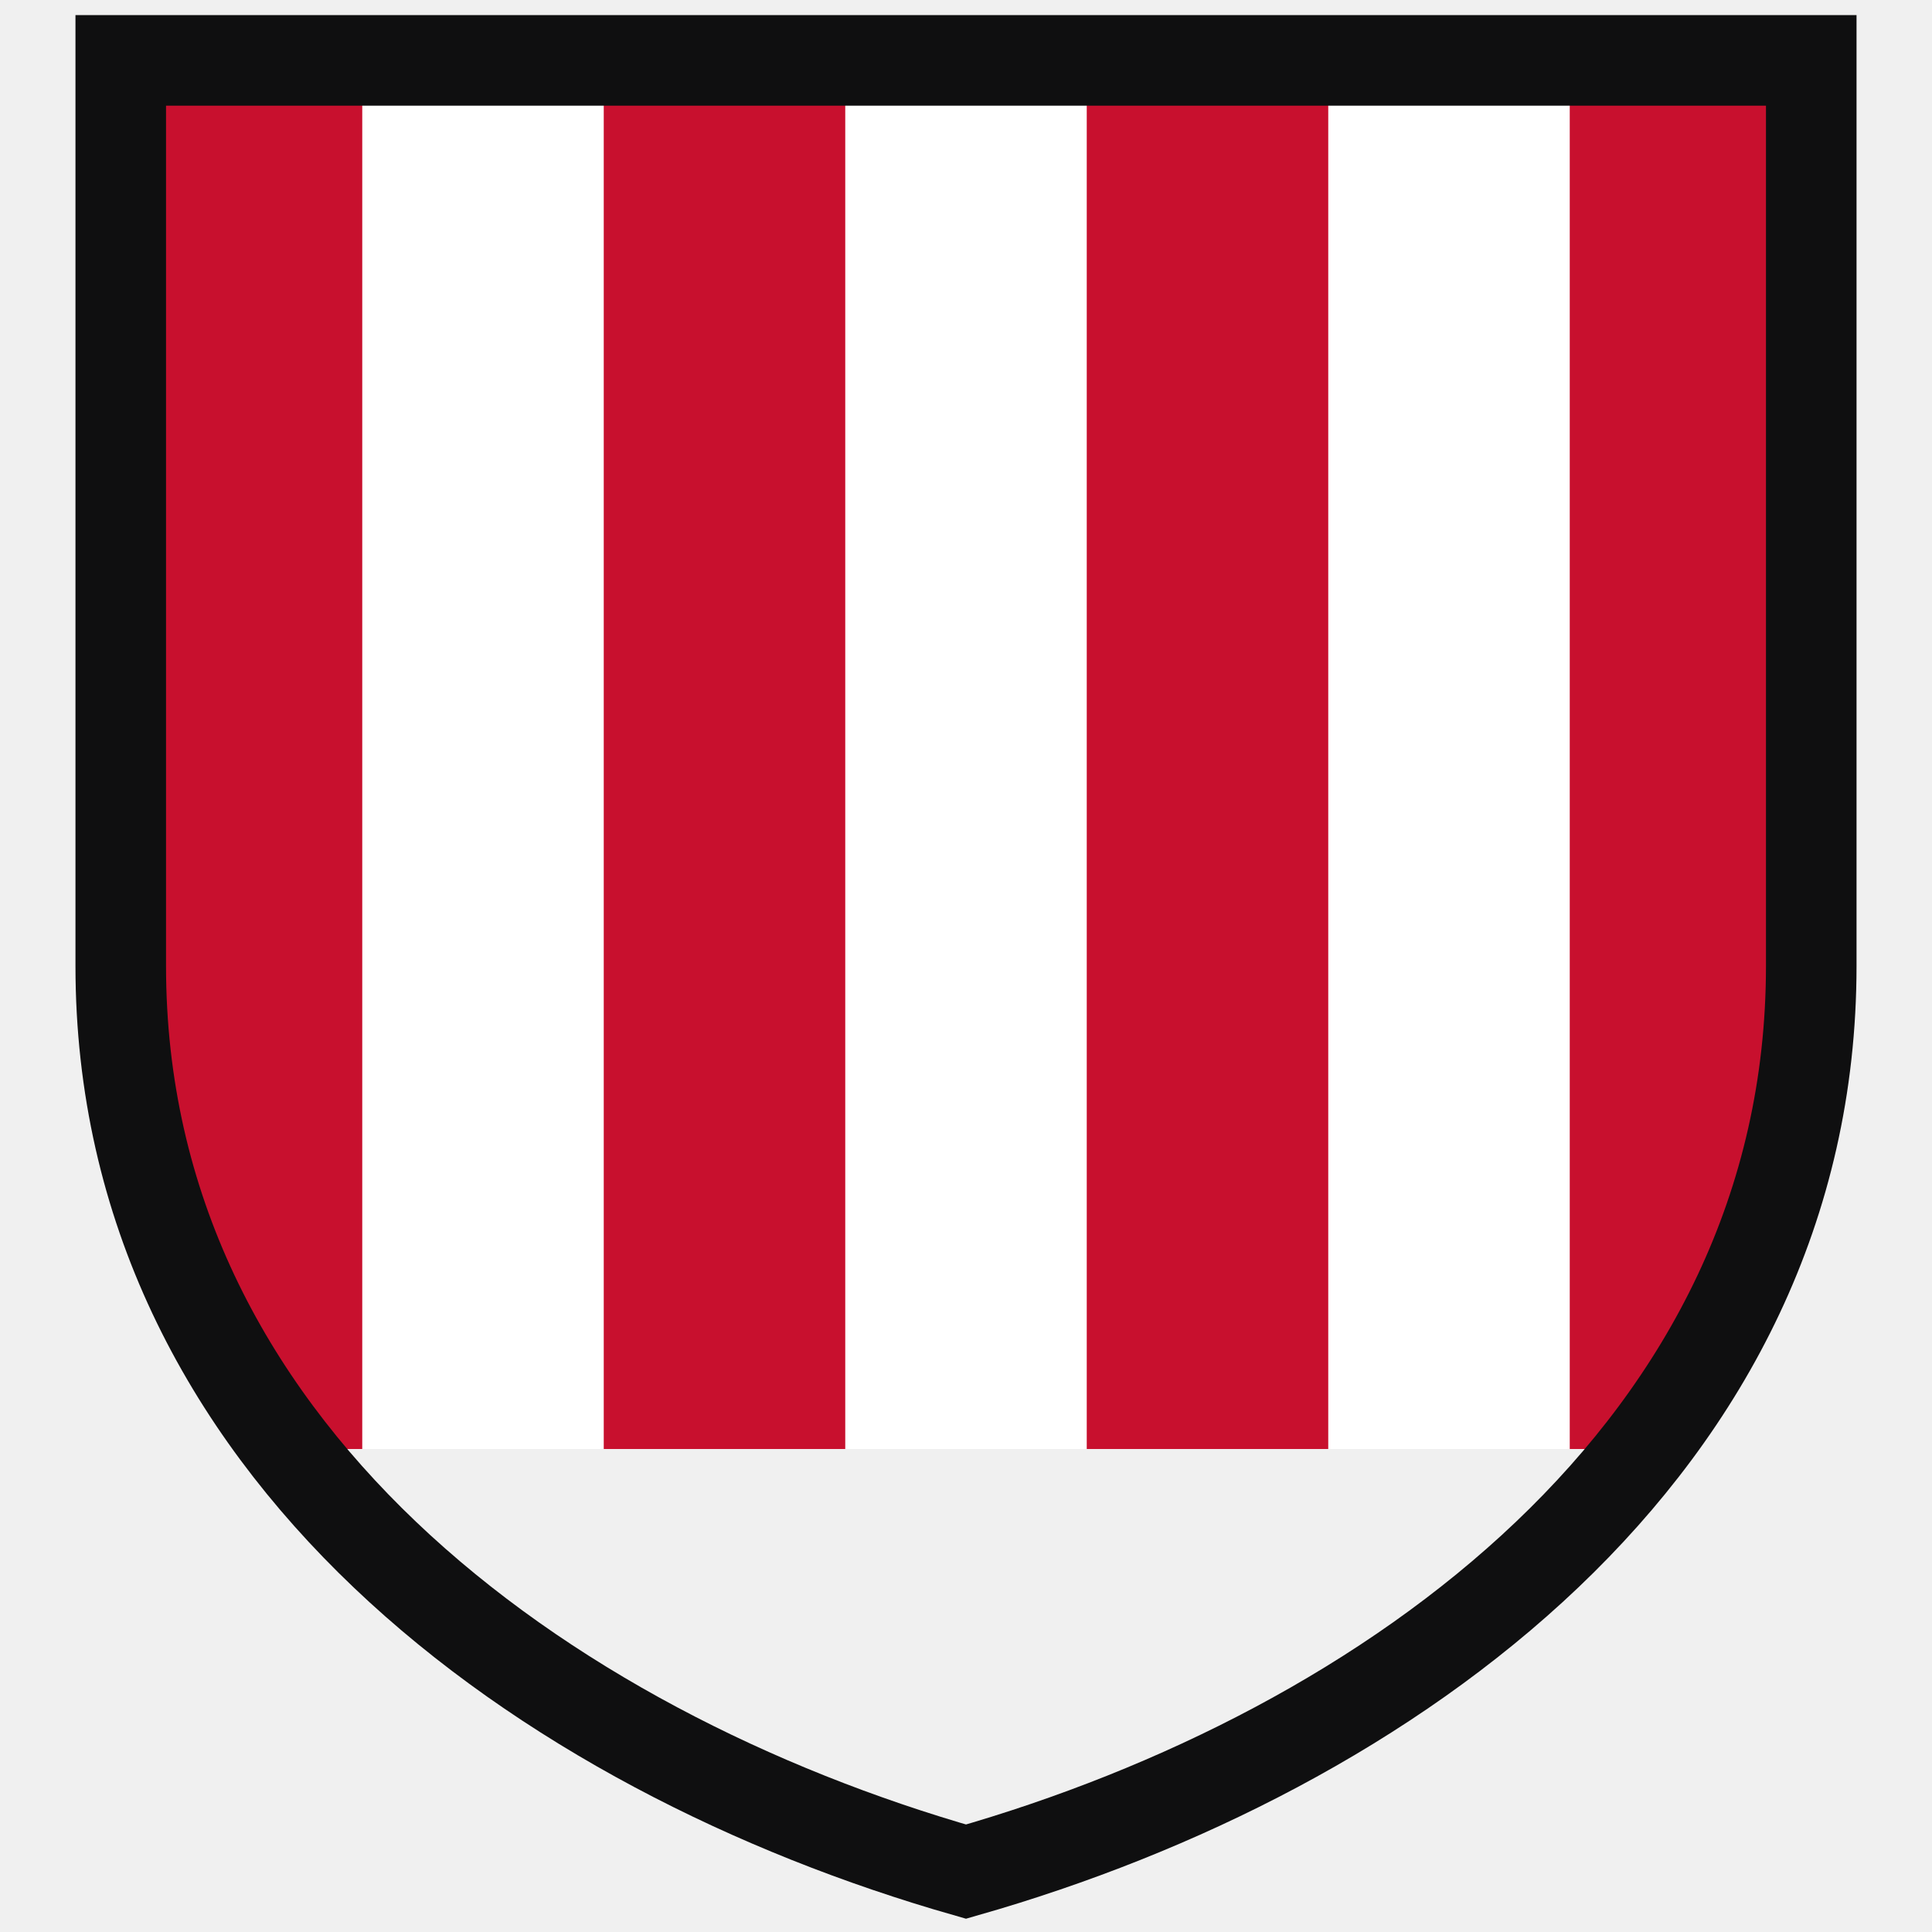
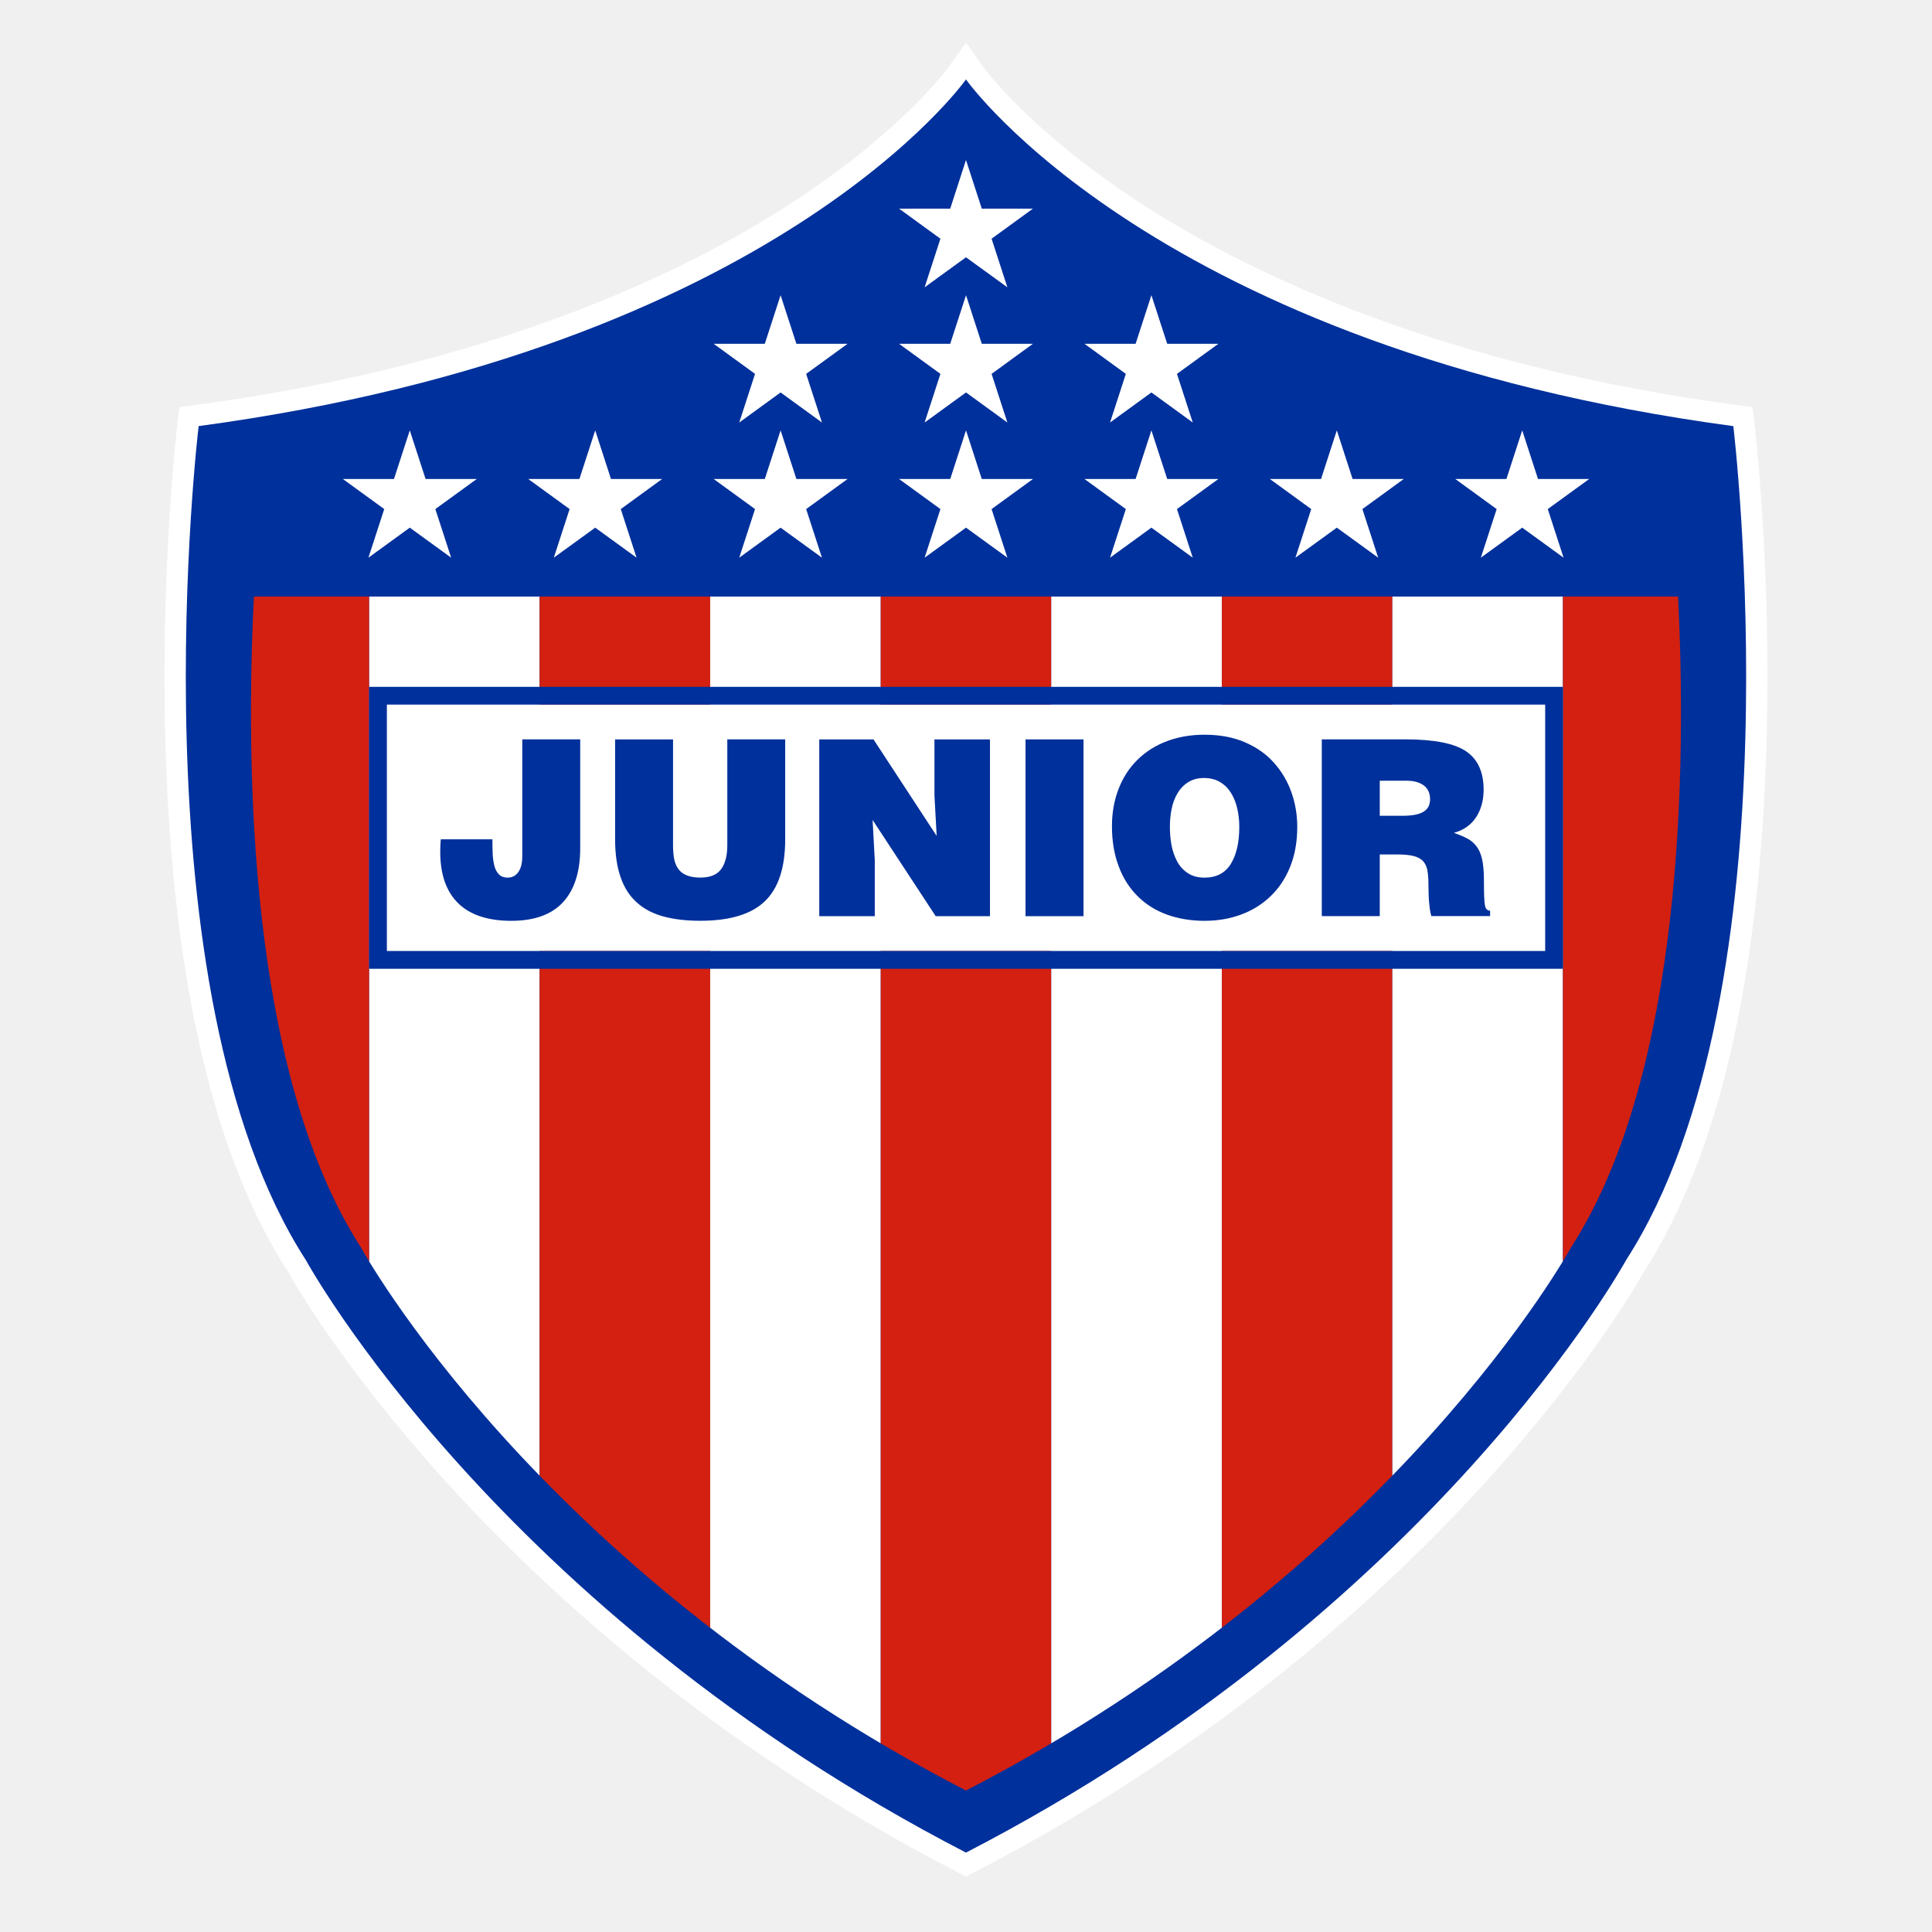
- <svg xmlns="http://www.w3.org/2000/svg" viewBox="0 0 64 64" width="64" height="64">
-   <clipPath id="c">
-     <path d="M4 2h56v30c0 16-14 26-28 30C18 58 4 48 4 32z" />
-   </clipPath>
-   <g clip-path="url(#c)">
-     <rect x="4" y="2" width="56" height="46" fill="#c8102e" />
-     <rect x="12" y="2" width="8" height="46" fill="#ffffff" />
-     <rect x="28" y="2" width="8" height="46" fill="#ffffff" />
-     <rect x="44" y="2" width="8" height="46" fill="#ffffff" />
+ <svg xmlns="http://www.w3.org/2000/svg" id="svg2" version="1.1" viewBox="0 0 453.55 453.55">
+   <defs>
+     <style>
+       .st0 {
+         fill: #fff;
+       }
+ 
+       .st1 {
+         fill: none;
+       }
+ 
+       .st2 {
+         fill: #00309b;
+       }
+ 
+       .st3 {
+         fill: #d32011;
+       }
+ 
+       .st4 {
+         clip-path: url(#clippath);
+       }
+     </style>
+     <clipPath id="clippath">
+       <path class="st1" d="M393.93,140.04c1.97,39.02,1.44,111.63-25.13,152.82,0,0-41.06,75.3-142.03,127.48-100.97-52.17-142.03-127.48-142.03-127.48-26.57-41.19-27.1-113.79-25.13-152.82h334.31Z" />
+     </clipPath>
+   </defs>
+   <g>
+     <g>
+       <path class="st0" d="M226.77,440.53l-2.3-1.19c-57.58-29.75-97.15-66.45-120.22-91.99-24.17-26.78-35.55-46.81-36.76-48.99-17.45-27.15-27.1-68.92-28.67-124.15-1.16-40.89,2.79-74.45,2.83-74.78l.46-3.84,3.84-.52c68.81-9.27,113.21-30.36,138.35-46.42,27.17-17.37,38.27-32.75,38.38-32.9l4.1-5.76,4.08,5.77c.1.14,11.2,15.52,38.38,32.89,25.13,16.06,69.53,37.16,138.34,46.42l3.84.52.46,3.84c.04.33,3.99,33.89,2.83,74.78-1.57,55.23-11.22,97-28.67,124.15-1.21,2.18-12.58,22.21-36.76,48.99-23.06,25.54-62.64,62.24-120.22,91.99l-2.3,1.19Z" />
+       <path class="st2" d="M46.63,100.03C182.36,81.76,226.77,18.65,226.77,18.65c0,0,44.41,63.11,180.14,81.39,0,0,15.85,132.19-25.17,195.77,0,0-44.8,82.17-154.97,139.1-110.17-56.93-154.97-139.1-154.97-139.1-41.02-63.58-25.17-195.77-25.17-195.77Z" />
+     </g>
+     <g>
+       <polygon class="st0" points="226.77 37.56 223.07 48.98 211.06 48.98 220.77 56.04 217.06 67.45 226.77 60.4 236.49 67.45 232.78 56.04 242.49 48.98 230.48 48.98 226.77 37.56" />
+       <polygon class="st0" points="226.78 69.3 223.07 80.71 211.06 80.71 220.77 87.77 217.06 99.19 226.78 92.13 236.49 99.19 232.78 87.77 242.49 80.71 230.48 80.71 226.78 69.3" />
+       <polygon class="st0" points="183.25 69.3 179.54 80.71 167.54 80.71 177.25 87.77 173.54 99.19 183.25 92.13 192.96 99.19 189.25 87.77 198.97 80.71 186.96 80.71 183.25 69.3" />
+       <polygon class="st0" points="270.3 69.3 266.59 80.71 254.59 80.71 264.3 87.77 260.59 99.19 270.3 92.13 280.01 99.19 276.3 87.77 286.02 80.71 274.01 80.71 270.3 69.3" />
+       <polygon class="st0" points="226.78 101.03 223.07 112.45 211.06 112.45 220.77 119.51 217.06 130.92 226.78 123.87 236.49 130.92 232.78 119.51 242.49 112.45 230.48 112.45 226.78 101.03" />
+       <polygon class="st0" points="183.25 101.03 179.54 112.45 167.54 112.45 177.25 119.51 173.54 130.92 183.25 123.87 192.96 130.92 189.25 119.51 198.97 112.45 186.96 112.45 183.25 101.03" />
+       <polygon class="st0" points="270.3 101.03 266.59 112.45 254.59 112.45 264.3 119.51 260.59 130.92 270.3 123.87 280.01 130.92 276.3 119.51 286.02 112.45 274.01 112.45 270.3 101.03" />
+       <polygon class="st0" points="313.83 101.03 310.12 112.45 298.11 112.45 307.82 119.51 304.11 130.92 313.83 123.87 323.54 130.92 319.83 119.51 329.54 112.45 317.53 112.45 313.83 101.03" />
+       <polygon class="st0" points="357.35 101.03 353.64 112.45 341.64 112.45 351.35 119.51 347.64 130.92 357.35 123.87 367.06 130.92 363.35 119.51 373.07 112.45 361.06 112.45 357.35 101.03" />
+       <polygon class="st0" points="139.73 101.03 136.02 112.45 124.01 112.45 133.72 119.51 130.01 130.92 139.73 123.87 149.44 130.92 145.73 119.51 155.44 112.45 143.43 112.45 139.73 101.03" />
+       <polygon class="st0" points="96.2 101.03 92.49 112.45 80.49 112.45 90.2 119.51 86.49 130.92 96.2 123.87 105.91 130.92 102.2 119.51 111.92 112.45 99.91 112.45 96.2 101.03" />
+     </g>
  </g>
-   <path d="M4 2h56v30c0 16-14 26-28 30C18 58 4 48 4 32z" fill="none" stroke="#0f0f10" stroke-width="3" />
+   <g class="st4">
+     <rect class="st0" x="86.64" y="140.04" width="40.04" height="280.11" />
+     <rect class="st3" x="126.68" y="140.04" width="40.04" height="280.11" />
+     <rect class="st0" x="166.72" y="140.04" width="40.04" height="280.11" />
+     <rect class="st3" x="206.76" y="140.04" width="40.04" height="280.3" />
+     <rect class="st0" x="246.79" y="140.04" width="40.04" height="280.11" />
+     <rect class="st3" x="286.83" y="140.04" width="40.04" height="280.11" />
+     <rect class="st0" x="326.87" y="140.04" width="40.04" height="280.11" />
+     <rect class="st3" x="366.91" y="140.04" width="40.04" height="280.11" />
+     <rect class="st3" x="46.6" y="140.04" width="40.04" height="280.11" />
+   </g>
+   <g>
+     <path id="path116" class="st0" d="M362.74,223.25H90.82v-57.84h271.92v57.84Z" />
+     <path id="path118" class="st2" d="M90.82,223.25h271.92v-57.84H90.82v57.84ZM364.82,225.34v-2.09,2.09ZM86.64,227.43v-66.19h280.27v66.19H86.64Z" />
+     <path id="path122" class="st2" d="M115.59,197.04c0,1.46.03,2.66.08,3.6s.19,1.83.4,2.65c.21.83.57,1.49,1.07,1.99s1.17.75,2.01.75c1.08,0,1.93-.44,2.55-1.33.61-.88.91-2.13.91-3.75v-27.38h13.6v25.48c0,5.57-1.34,9.82-4.03,12.74s-6.74,4.38-12.16,4.38-9.65-1.37-12.45-4.12c-2.81-2.75-4.22-6.77-4.22-12.08,0-.93.04-1.91.12-2.94h12.12,0Z" />
+     <path id="path126" class="st2" d="M144.4,173.58h13.6v24.84c0,1.16.08,2.17.23,3.05.15.89.45,1.67.9,2.36.44.69,1.09,1.23,1.95,1.61.87.38,1.98.58,3.32.58,2.31,0,3.93-.66,4.9-1.99.96-1.32,1.44-3.19,1.44-5.62v-24.84h13.59v23.46c0,6.65-1.59,11.49-4.77,14.54-3.19,3.07-8.25,4.59-15.16,4.59-3.31,0-6.18-.34-8.65-1.01-2.46-.67-4.54-1.75-6.22-3.26-1.7-1.5-2.97-3.47-3.83-5.93-.87-2.46-1.3-5.46-1.3-8.99v-23.4h0Z" />
+     <path id="path130" class="st2" d="M219.89,196.23l-.52-9.45v-13.2h13.03v41.5h-12.74l-14.81-22.59.51,9.45v13.14h-13.03v-41.5h12.73l14.82,22.65h.01Z" />
+     <path id="path132" class="st2" d="M240.75,173.58h13.61v41.5h-13.61v-41.5Z" />
+     <path id="path136" class="st2" d="M278.9,183.64c-1.04.67-1.88,1.56-2.51,2.65-.64,1.1-1.09,2.31-1.35,3.66-.27,1.34-.4,2.72-.4,4.15s.12,2.87.37,4.24c.24,1.37.68,2.63,1.29,3.8.61,1.17,1.46,2.12,2.54,2.83,1.07.71,2.37,1.06,3.91,1.06,2.81,0,4.87-1.08,6.2-3.23,1.32-2.15,1.98-5.05,1.98-8.7,0-1.45-.15-2.87-.46-4.23-.3-1.36-.79-2.6-1.46-3.69-.67-1.09-1.54-1.96-2.6-2.59-1.05-.63-2.32-.95-3.76-.95s-2.72.34-3.75,1.01M292.24,174.25c2.74,1.17,5.03,2.78,6.85,4.84,1.83,2.05,3.19,4.37,4.09,6.94.91,2.57,1.36,5.26,1.36,8.07,0,3.46-.54,6.56-1.64,9.31-1.09,2.74-2.63,5.07-4.61,6.97-1.98,1.9-4.29,3.35-6.94,4.32-2.65.98-5.51,1.47-8.59,1.47s-6.17-.49-8.85-1.47c-2.67-.98-4.96-2.42-6.88-4.35-1.93-1.92-3.41-4.27-4.43-7.03-1.04-2.76-1.56-5.88-1.56-9.34,0-3.19.52-6.12,1.56-8.79,1.03-2.67,2.52-4.96,4.46-6.86s4.25-3.35,6.92-4.35,5.6-1.5,8.78-1.5c3.58,0,6.74.59,9.49,1.76" />
+     <path id="path140" class="st2" d="M323.91,191.51h5.35c2.19,0,3.82-.3,4.87-.92,1.06-.62,1.59-1.61,1.59-2.99s-.51-2.5-1.5-3.23c-.99-.72-2.32-1.09-3.97-1.09h-6.34v8.24h0ZM323.91,200.6v14.47h-13.61v-41.5h19.6c6.76,0,11.51.94,14.27,2.8,2.75,1.86,4.12,4.87,4.12,9.02,0,2.5-.59,4.64-1.76,6.45-1.17,1.8-2.91,3.03-5.21,3.68,1.39.5,2.45.95,3.2,1.36.76.4,1.43.97,2.02,1.7.6.73,1.05,1.73,1.36,2.99.3,1.27.46,2.92.46,4.96,0,3.11.07,5.09.23,5.96.16.87.55,1.3,1.22,1.3v1.26h-13.78c-.2-.5-.35-1.41-.49-2.73-.14-1.33-.2-2.83-.2-4.52,0-1.46-.09-2.63-.26-3.52-.17-.88-.51-1.59-1.01-2.13-.5-.54-1.21-.93-2.16-1.18-.94-.25-2.22-.38-3.83-.38h-4.17,0Z" />
+   </g>
</svg>
